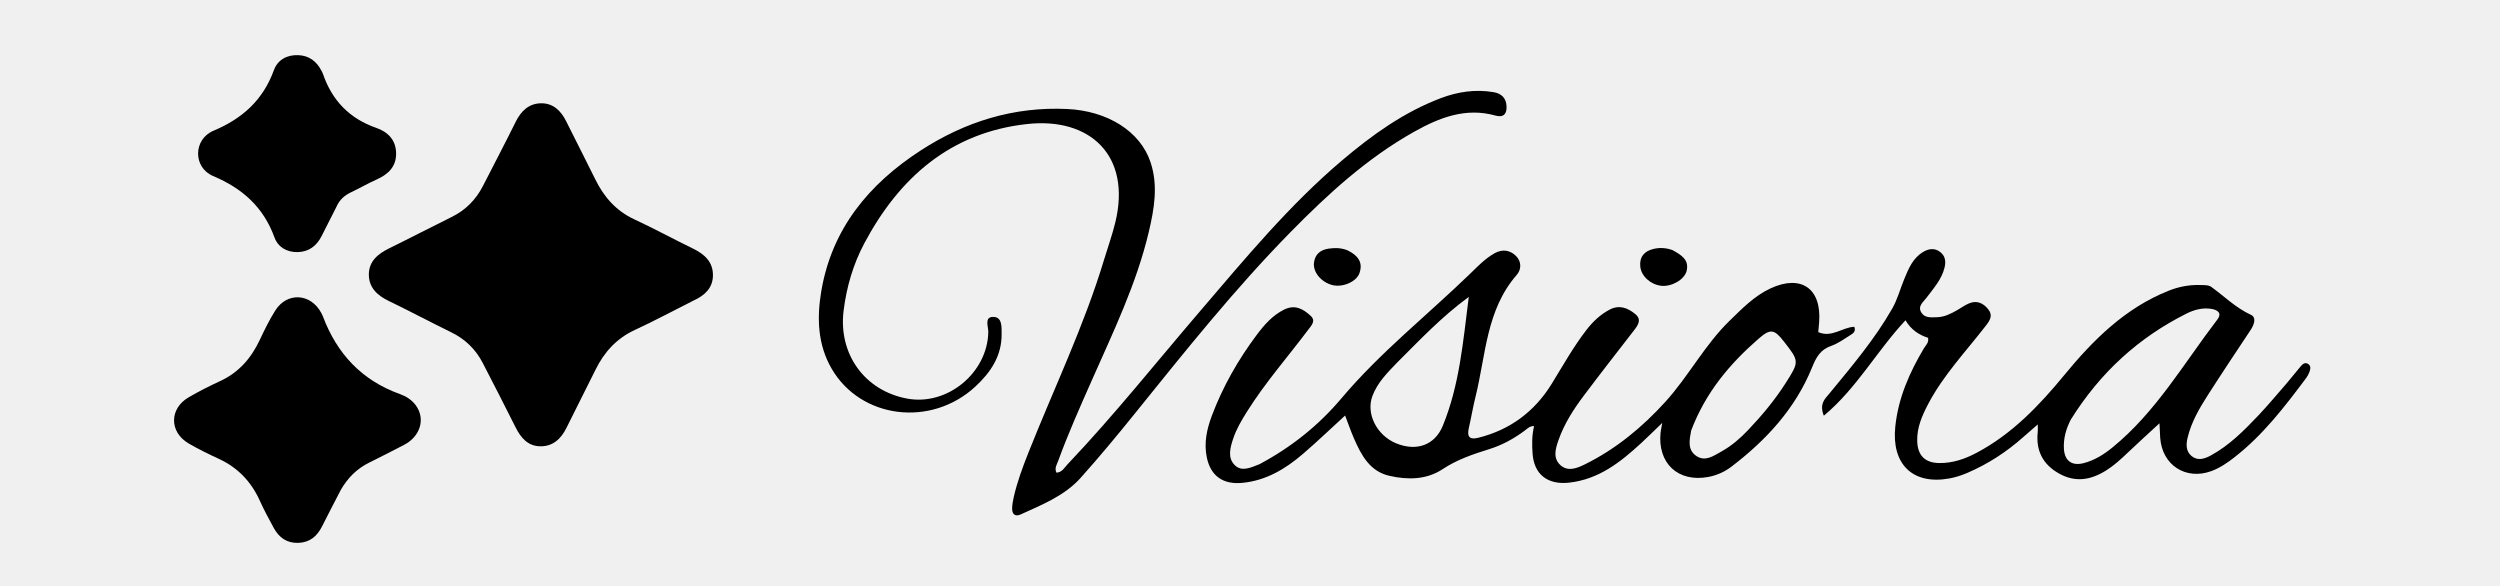
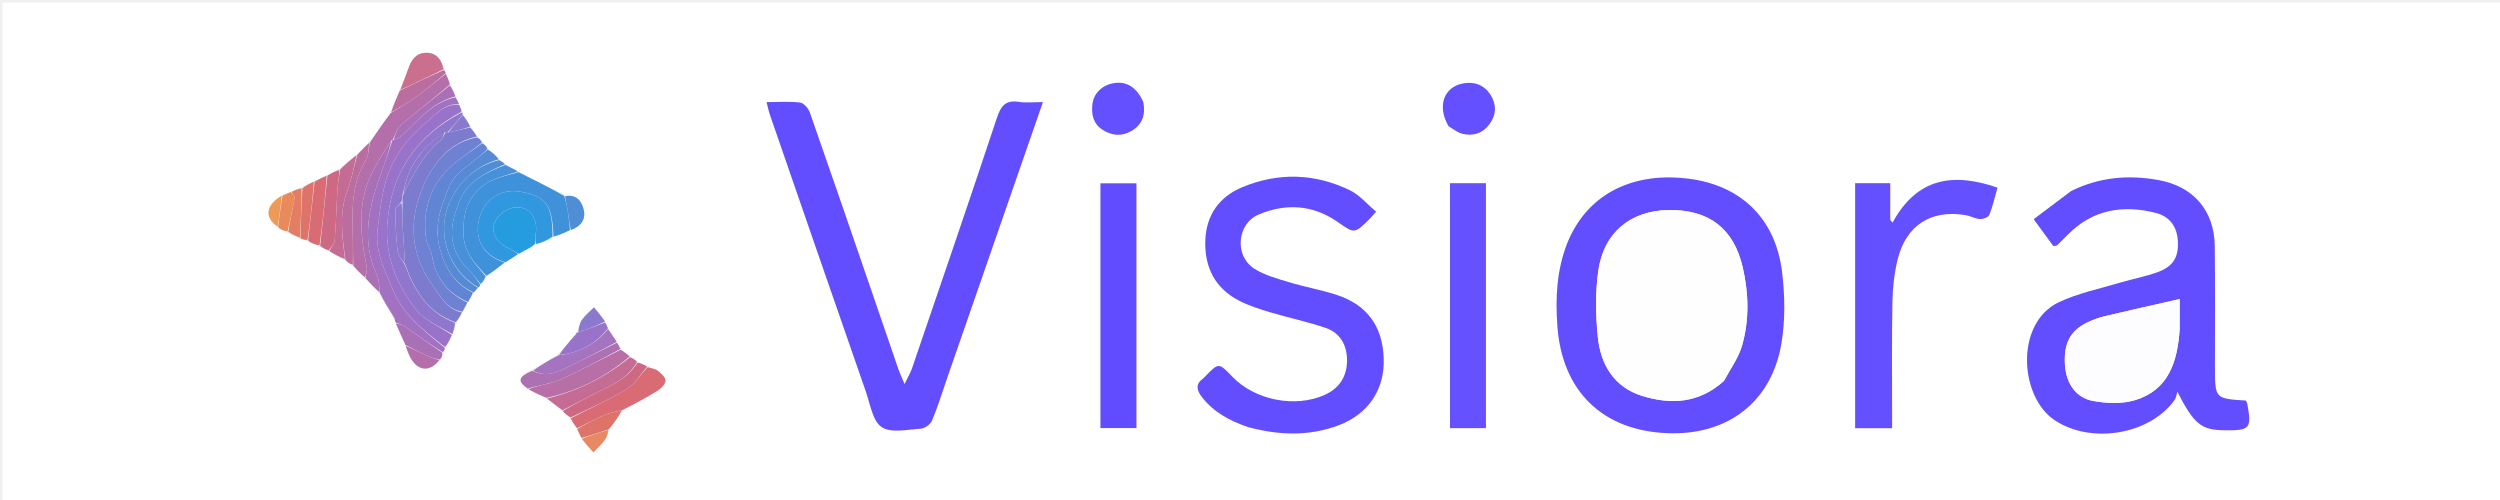
- <svg xmlns="http://www.w3.org/2000/svg" version="1.1" id="Layer_1" x="0px" y="0px" width="100%" viewBox="0 0 1024 240" enable-background="new 0 0 1024 240" xml:space="preserve">
-   <path fill="#000000" opacity="1" stroke="none" d=" M284.032,123.128   C275.814,127.257 268.03,131.443 260.024,135.152   C252.515,138.63 247.46,144.234 243.895,151.503   C240.007,159.429 235.942,167.269 232.053,175.194   C229.82,179.746 226.484,182.884 221.282,182.805   C216.227,182.728 213.319,179.33 211.174,175.021   C206.796,166.224 202.267,157.502 197.778,148.761   C194.867,143.092 190.566,138.902 184.788,136.089   C176.252,131.933 167.875,127.449 159.325,123.323   C154.611,121.049 151.072,117.875 151.078,112.452   C151.084,106.977 154.851,103.937 159.48,101.673   C168.01,97.503 176.426,93.098 184.948,88.909   C190.709,86.077 194.936,81.801 197.836,76.127   C202.308,67.377 206.886,58.68 211.241,49.872   C213.416,45.475 216.595,42.409 221.53,42.307   C226.53,42.204 229.747,45.313 231.906,49.68   C235.818,57.591 239.894,65.421 243.773,73.348   C247.328,80.609 252.257,86.33 259.782,89.824   C267.936,93.609 275.843,97.922 283.929,101.861   C288.609,104.14 292.084,107.305 292.023,112.818   C291.966,117.892 288.775,120.984 284.032,123.128  z" />
-   <path fill="#000000" opacity="1" stroke="none" d=" M515.964,190.096   C529.064,183.068 540.129,174.218 549.514,163.088   C565.355,144.3 584.686,129.057 602.261,112.025   C605.368,109.014 608.367,105.844 612.206,103.717   C615.356,101.973 618.463,102.378 620.941,104.833   C623.28,107.15 623.2,110.367 621.236,112.618   C608.699,126.996 608.609,145.5 604.347,162.614   C603.302,166.808 602.613,171.089 601.637,175.302   C600.874,178.599 601.681,180.242 605.358,179.343   C618.476,176.136 628.584,168.571 635.569,157.229   C640.198,149.712 644.488,141.996 649.915,135.005   C652.49,131.689 655.491,128.846 659.254,126.847   C663.294,124.701 666.752,126.124 669.841,128.672   C672.476,130.844 671.024,133.069 669.384,135.187   C662.45,144.145 655.474,153.073 648.672,162.131   C644.465,167.733 640.681,173.641 638.345,180.314   C637.117,183.822 635.975,187.71 639.215,190.576   C642.292,193.296 646.002,191.757 649.109,190.227   C661.832,183.964 672.599,175.059 682.086,164.637   C691.617,154.167 698.194,141.335 708.43,131.391   C713.574,126.394 718.559,121.22 725.188,118.133   C737.706,112.302 746.146,118.14 745.125,131.896   C745.028,133.207 744.896,134.515 744.761,136.028   C750.218,138.48 754.627,134.033 759.521,133.857   C760.278,135.794 758.987,136.577 757.948,137.231   C755.416,138.826 752.921,140.67 750.141,141.638   C745.632,143.207 743.956,146.219 742.179,150.595   C735.374,167.356 723.438,180.291 709.188,191.151   C706.404,193.272 703.193,194.713 699.673,195.365   C687.34,197.651 678.862,189.756 680.17,177.151   C680.253,176.35 680.445,175.559 680.86,173.217   C677.343,176.594 674.847,179.073 672.263,181.457   C663.729,189.325 654.817,196.387 642.603,197.704   C633.961,198.636 628.297,194.366 627.736,185.687   C627.501,182.048 627.42,178.377 628.368,174.534   C626.612,174.423 625.607,175.568 624.524,176.376   C620.082,179.693 615.273,182.325 609.986,183.971   C603.318,186.048 596.819,188.245 590.855,192.189   C584.271,196.543 576.588,196.605 569.117,194.903   C561.057,193.068 557.579,186.423 554.584,179.578   C553.336,176.725 552.328,173.768 550.957,170.198   C544.911,175.724 539.432,180.99 533.674,185.93   C526.498,192.087 518.601,196.841 508.835,197.782   C501.048,198.531 495.911,195.031 494.316,187.404   C493.075,181.474 494.294,175.813 496.372,170.29   C500.86,158.357 507.121,147.38 514.738,137.194   C517.827,133.063 521.226,129.155 526.026,126.785   C530.401,124.626 533.83,126.547 536.855,129.375   C539.05,131.426 537.227,133.217 535.899,134.988   C527.508,146.178 518.23,156.705 510.773,168.594   C508.554,172.13 506.425,175.716 505.105,179.694   C503.88,183.387 502.715,187.519 505.766,190.53   C508.643,193.37 512.343,191.519 515.964,190.096  M572.139,148.639   C568.216,152.727 564.183,156.748 562.139,162.206   C559.423,169.461 563.936,178.367 571.915,181.61   C580.26,185.002 587.716,182.314 590.961,174.417   C597.788,157.802 599.26,140.114 601.61,121.61   C590.437,129.802 581.681,139.13 572.139,148.639  M692.696,176.367   C691.986,180.185 691.07,184.337 694.932,186.84   C698.564,189.194 701.935,186.682 705.126,184.911   C709.244,182.625 712.776,179.567 715.994,176.181   C721.737,170.137 727.068,163.751 731.547,156.688   C736.984,148.112 736.987,147.95 730.759,139.969   C726.787,134.88 725.253,134.448 720.362,138.703   C708.557,148.972 698.61,160.714 692.696,176.367  z" />
-   <path fill="#000000" opacity="1" stroke="none" d=" M421.258,185.362   C431.787,158.86 444.057,133.455 452.204,106.433   C453.741,101.335 455.566,96.309 456.823,91.144   C463.545,63.534 446.288,48.013 420.785,50.793   C389.437,54.211 368.37,72.677 354.007,99.693   C349.441,108.28 346.756,117.527 345.543,127.231   C343.322,144.998 354.171,160.094 371.669,163.281   C388.079,166.271 404.473,152.698 404.809,136.023   C404.852,133.857 403.136,129.932 406.6,129.804   C410.575,129.657 410.237,133.886 410.267,136.73   C410.359,145.725 405.849,152.478 399.477,158.367   C381.39,175.08 352.626,171.599 340.651,151.028   C334.915,141.175 334.563,130.308 336.365,119.47   C340.646,93.729 355.893,75.386 377.129,61.62   C395.314,49.832 415.211,43.606 437.185,44.648   C453.46,45.421 466.981,53.624 471.262,66.454   C474.441,75.978 472.778,85.556 470.535,95.035   C465.473,116.42 455.912,136.079 447.099,156.022   C442.319,166.839 437.497,177.637 433.443,188.755   C432.897,190.252 431.824,191.742 432.712,193.605   C435.028,193.51 435.99,191.525 437.27,190.177   C456.331,170.105 473.564,148.45 491.551,127.446   C509.974,105.932 528.053,84.039 549.748,65.666   C561.953,55.329 574.985,45.941 590.165,40.198   C597.109,37.572 604.315,36.492 611.742,37.744   C614.937,38.283 616.863,40.077 617.075,43.384   C617.279,46.571 615.912,48.281 612.571,47.344   C600.325,43.911 589.557,48.186 579.241,53.965   C560.006,64.741 543.917,79.475 528.582,95.094   C505.668,118.432 485.329,143.978 464.828,169.39   C457.613,178.332 450.279,187.198 442.61,195.749   C436,203.12 426.833,206.711 418.055,210.722   C415.775,211.764 414.501,210.577 414.572,208.175   C414.615,206.69 414.871,205.192 415.2,203.738   C416.598,197.547 418.771,191.604 421.258,185.362  z" />
-   <path fill="#000000" opacity="1" stroke="none" d=" M139.609,200.629   C136.918,205.835 134.37,210.704 131.905,215.615   C129.883,219.644 126.901,222.187 122.213,222.356   C117.507,222.526 114.286,220.199 112.134,216.251   C110.142,212.597 108.154,208.926 106.444,205.137   C102.938,197.372 97.516,191.607 89.746,188.001   C85.52,186.039 81.308,183.997 77.286,181.653   C69.288,176.992 69.295,167.361 77.289,162.727   C81.463,160.308 85.783,158.108 90.166,156.089   C97.829,152.558 102.899,146.694 106.419,139.192   C108.326,135.127 110.325,131.068 112.699,127.267   C117.54,119.515 127.288,120.074 131.6,128.195   C131.834,128.636 132.068,129.083 132.243,129.549   C138.008,144.889 148.19,155.814 163.819,161.415   C166.313,162.309 168.619,163.74 170.275,165.969   C174.364,171.473 172.239,178.743 165.467,182.246   C160.738,184.692 155.999,187.122 151.227,189.484   C146.291,191.927 142.53,195.571 139.609,200.629  z" />
-   <path fill="#000000" opacity="1" stroke="none" d=" M936.791,156.809   C938.815,154.349 940.589,152.141 942.42,149.982   C943.204,149.057 944.219,148.283 945.444,149.095   C946.63,149.882 946.359,151.176 945.972,152.276   C945.645,153.206 945.15,154.116 944.558,154.906   C935.768,166.653 926.849,178.295 915.135,187.381   C912.243,189.624 909.219,191.712 905.722,192.98   C895.248,196.78 885.595,190.487 884.816,179.328   C884.704,177.718 884.654,176.103 884.521,173.378   C879.716,177.815 875.574,181.545 871.545,185.394   C868.768,188.047 865.964,190.628 862.695,192.685   C856.469,196.602 850.106,197.745 843.374,193.956   C836.677,190.187 833.821,184.494 834.663,176.887   C834.735,176.239 834.673,175.576 834.673,173.846   C832.327,175.886 830.535,177.408 828.782,178.975   C821.892,185.131 814.227,190.093 805.739,193.729   C803.461,194.705 801.041,195.493 798.607,195.945   C783.418,198.769 774.685,190.106 776.314,174.69   C777.557,162.919 782.122,152.585 788.052,142.643   C788.796,141.394 790.125,140.401 789.742,138.364   C786.052,137.206 782.774,135.092 780.498,131.181   C768.695,143.805 760.611,158.932 747.039,170.283   C745.107,165.356 747.49,163.405 749.205,161.323   C758.413,150.137 767.785,139.092 775.03,126.434   C777.217,122.613 778.281,118.435 779.921,114.446   C781.696,110.13 783.449,105.729 787.755,103.177   C790.07,101.804 792.527,101.492 794.77,103.272   C796.829,104.906 797.085,107.138 796.484,109.61   C795.297,114.496 791.99,118.06 789.119,121.933   C787.829,123.674 785.351,125.343 786.971,128.004   C788.401,130.351 791.012,129.975 793.321,129.933   C796.423,129.877 799.103,128.499 801.72,127   C803.308,126.089 804.811,124.984 806.483,124.274   C809.722,122.9 812.358,124.141 814.404,126.717   C816.392,129.219 815.074,131.228 813.416,133.379   C805.292,143.913 796.011,153.604 789.765,165.515   C787.276,170.262 785.138,175.134 785.292,180.671   C785.453,186.515 788.447,189.595 794.307,189.665   C799.756,189.731 804.748,188.041 809.547,185.503   C824.154,177.78 835.234,166.146 845.566,153.589   C857.408,139.199 870.438,126.203 888.205,119.106   C892.274,117.48 896.508,116.635 900.887,116.745   C902.533,116.786 904.556,116.648 905.743,117.508   C911.096,121.389 915.776,126.101 921.973,128.946   C924.352,130.038 923.291,132.995 921.873,135.133   C915.98,144.015 910.056,152.877 904.314,161.856   C900.817,167.325 897.54,172.936 896.016,179.381   C895.355,182.176 895.4,184.876 897.628,186.762   C900.14,188.889 903.004,187.943 905.578,186.542   C913.154,182.418 919.14,176.352 924.997,170.195   C929.011,165.975 932.719,161.463 936.791,156.809  M848.238,171.804   C846.268,175.562 845.137,179.554 845.376,183.805   C845.657,188.79 848.666,190.94 853.47,189.699   C857.914,188.551 861.737,186.152 865.238,183.299   C883.096,168.752 894.472,148.865 908.198,130.919   C910.264,128.217 908.28,126.919 905.825,126.522   C902.258,125.944 898.798,126.837 895.652,128.412   C875.993,138.258 860.296,152.512 848.238,171.804  z" />
-   <path fill="#000000" opacity="1" stroke="none" d=" M137.775,84.768   C135.642,88.95 133.709,92.821 131.743,96.675   C129.7,100.683 126.584,103.154 121.935,103.26   C117.438,103.362 113.859,101.195 112.411,97.221   C107.896,84.829 99.34,77.192 87.274,72.091   C79.012,68.598 79.118,57.047 87.453,53.543   C99.382,48.529 107.745,40.932 112.192,28.724   C113.727,24.512 117.511,22.41 122.169,22.59   C126.577,22.761 129.63,25.083 131.634,28.913   C131.865,29.355 132.117,29.795 132.278,30.264   C136.018,41.163 143.153,48.588 154.168,52.398   C158.844,54.016 162.156,57.303 162.248,62.712   C162.344,68.341 158.954,71.429 154.179,73.57   C150.689,75.135 147.363,77.061 143.904,78.7   C141.243,79.961 139.115,81.677 137.775,84.768  z" />
-   <path fill="#000000" opacity="1" stroke="none" d=" M551.967,102.543   C556.22,104.633 558.417,107.485 556.81,111.941   C555.537,115.469 549.896,117.803 545.784,116.778   C541.2,115.635 537.705,111.467 538.206,107.548   C538.648,104.092 540.928,102.302 544.206,101.845   C546.671,101.5 549.183,101.428 551.967,102.543  z" />
-   <path fill="#000000" opacity="1" stroke="none" d=" M685.006,102.416   C688.671,104.423 691.948,106.394 690.842,110.959   C689.965,114.581 684.58,117.561 680.386,117.053   C676.049,116.529 672.244,113.11 671.852,109.171   C671.459,105.207 673.55,102.851 677.245,101.967   C679.684,101.384 682.197,101.433 685.006,102.416  z" />
+ <svg xmlns="http://www.w3.org/2000/svg" version="1.1" id="Layer_1" x="0px" y="0px" width="100%" viewBox="0 0 1000 200" enable-background="new 0 0 1000 200" xml:space="preserve">
+   <path fill="#FFFFFF" opacity="1" stroke="none" d=" M744,201   C496,201 248.5,201 1,201   C1,134.333 1,67.667 1,1   C334.333,1 667.667,1 1001,1   C1001,67.667 1001,134.333 1001,201   C915.5,201 830,201 744,201  M111.402,91.533   C112.611,91.992 113.82,92.45 115.522,93.37   C117.007,93.935 118.492,94.5 120.366,95.524   C121.121,95.769 121.876,96.014 123.109,96.744   C124.555,97.296 126,97.847 127.927,98.836   C129.127,99.286 130.326,99.735 131.982,100.723   C133.981,101.833 135.981,102.943 138.297,104.555   C139.136,105.073 139.975,105.591 141.157,106.67   C142.776,108.112 144.396,109.554 146.38,111.539   C148.21,113.494 150.04,115.449 152.029,118.05   C153.686,120.699 155.343,123.349 157.115,126.596   C157.378,126.897 157.642,127.199 157.865,128.024   C157.995,128.346 158.124,128.669 158.371,129.678   C159.646,132.451 160.922,135.225 162.251,138.697   C162.997,140.361 163.576,142.126 164.518,143.669   C167.529,148.598 172.183,148.707 176.626,143.633   C176.827,142.785 177.028,141.937 177.724,140.759   C177.862,140.189 178.001,139.619 178.678,138.693   C179.366,137.128 180.054,135.564 181.148,133.376   C181.561,131.969 181.974,130.561 182.898,128.806   C183.523,127.533 184.147,126.261 185.186,124.475   C185.78,123.313 186.374,122.152 187.5,120.605   C188.065,119.428 188.631,118.251 189.754,116.886   C190.226,116.282 190.697,115.679 191.602,114.878   C191.862,114.662 192.003,114.385 192.547,113.772   C193.158,112.809 193.769,111.846 194.982,110.51   C197.283,108.661 199.584,106.812 202.509,104.791   C204.09,103.73 205.672,102.67 207.887,101.373   C208.273,101.14 208.658,100.907 209.48,100.647   C209.767,100.524 209.96,100.315 210.712,99.962   C211.806,99.282 212.899,98.602 214.708,98.075   C216.815,97.087 218.922,96.1 221.745,95.039   C223.833,94.037 225.922,93.036 228.727,91.99   C232.465,90.508 234.423,87.764 233.482,83.804   C232.603,80.109 230.309,77.615 225.39,77.763   C219.385,74.794 213.379,71.825 206.953,68.31   C205.342,67.524 203.731,66.738 201.882,65.375   C201.224,64.92 200.567,64.464 199.781,63.36   C198.26,62.066 196.739,60.772 195.031,58.938   C194.358,58.289 193.685,57.639 192.848,56.451   C192.315,55.94 191.782,55.429 191.003,54.317   C190.03,53.209 189.057,52.102 188.087,50.298   C187.118,48.746 186.149,47.193 185.16,45.288   C185.16,45.288 184.953,45.003 184.906,44.343   C184.498,43.565 184.091,42.787 183.618,41.431   C183.154,40.592 182.691,39.753 182.134,38.215   C181.459,36.75 180.783,35.286 180.073,33.143   C179.489,31.937 178.905,30.732 178.244,28.992   C178.103,28.658 177.963,28.323 177.779,27.287   C176.585,23.692 174.482,21.022 170.368,21.108   C166.492,21.189 164.588,23.811 163.409,27.201   C162.379,30.162 161.194,33.07 159.687,36.585   C158.504,39.39 157.322,42.196 155.732,45.563   C153.141,49.368 150.549,53.172 147.351,57.199   C145.883,58.753 144.414,60.307 142.349,62.169   C140.097,64.033 137.844,65.898 134.943,67.874   C133.622,68.648 132.3,69.423 130.352,70.306   C128.853,71.07 127.355,71.834 125.18,72.76   C123.772,73.458 122.363,74.155 120.264,74.902   C119.049,75.52 117.833,76.139 115.969,76.844   C114.981,77.309 113.993,77.775 112.33,78.275   C106.202,82.22 105.702,86.987 111.402,91.533  M230.485,133.1   C230.355,133.404 230.225,133.708 229.571,134.42   C227.443,136.964 225.315,139.509 222.535,142.304   C219.355,144.2 216.175,146.096 212.282,148.058   C207.172,150.788 206.89,152.516 211.595,156.203   C213.918,157.178 216.242,158.154 219.004,159.671   C220.989,161.144 222.973,162.616 225.165,164.658   C226.066,165.454 226.968,166.25 228.057,167.672   C228.979,168.884 229.9,170.097 230.901,171.924   C231.474,173.017 232.047,174.11 232.81,175.918   C234.327,177.602 235.843,179.285 237.36,180.968   C238.908,179.32 240.603,177.782 241.952,175.984   C242.806,174.847 243.146,173.323 244.137,171.427   C245.809,168.97 247.482,166.513 249.813,163.875   C254.266,161.347 258.797,158.94 263.128,156.217   C264.507,155.35 266.192,153.652 266.213,152.311   C266.233,150.983 264.524,149.374 263.209,148.36   C262.096,147.502 260.463,147.318 258.665,146.352   C257.532,145.844 256.399,145.336 254.92,144.327   C254.065,143.827 253.21,143.326 251.992,142.274   C250.741,141.475 249.49,140.676 248.148,139.214   C247.695,138.494 247.242,137.775 246.593,136.439   C245.464,134.824 244.335,133.209 243.144,131.007   C242.779,130.331 242.413,129.655 242,128.229   C240.531,126.461 239.063,124.694 237.594,122.927   C235.982,124.551 234.132,126.007 232.833,127.851   C231.821,129.287 231.494,131.206 230.921,132.966   C230.921,132.966 230.948,132.889 230.485,133.1  M379.04,150.626   C391.684,114.217 404.328,77.809 417.166,40.841   C413.564,40.841 410.527,41.218 407.623,40.759   C402.226,39.907 400.349,42.366 398.725,47.265   C387.632,80.726 376.167,114.063 364.78,147.426   C364.198,149.132 363.228,150.705 361.817,153.629   C360.607,150.733 359.914,149.298 359.397,147.802   C355.869,137.585 352.387,127.353 348.872,117.132   C340.597,93.073 332.355,69.003 323.934,44.996   C323.361,43.364 321.529,41.218 320.066,41.034   C315.826,40.5 311.476,40.845 306.635,40.845   C307.184,42.94 307.488,44.527 308.011,46.038   C320.781,82.971 333.544,119.906 346.402,156.808   C348.125,161.754 349.072,168.45 352.691,170.849   C356.425,173.326 362.997,171.8 368.294,171.473   C369.892,171.374 372.149,169.759 372.774,168.278   C375.094,162.773 376.859,157.034 379.04,150.626  M828.155,76.6   C823.327,80.244 818.499,83.887 813.474,87.679   C816.667,92.042 819.081,95.341 821.347,98.438   C822.275,98.239 822.699,98.278 822.899,98.084   C824.448,96.587 825.946,95.036 827.475,93.518   C837.323,83.739 849.217,81.911 862.116,85.096   C867.912,86.527 870.798,90.681 871.139,96.296   C871.524,102.638 869.485,106.436 863.377,108.742   C858.432,110.609 853.136,111.528 848.053,113.056   C839.824,115.529 831.218,117.261 823.526,120.9   C806.001,129.19 807.69,158.658 821.885,168.092   C836.335,177.696 859.737,174.007 869.824,160.015   C870.477,159.11 870.585,157.813 870.946,156.699   C877.658,169.751 880.481,172.002 889.893,172.114   C900.033,172.235 900.745,171.402 898.907,161.488   C898.822,161.032 898.516,160.616 898.336,160.231   C885.978,159.454 885.982,159.454 885.976,146.792   C885.968,130.637 886.119,114.48 885.893,98.327   C885.694,84.092 877.256,74.518 863.344,72.018   C851.387,69.869 839.822,70.812 828.155,76.6  M626.852,97.422   C622.655,108.044 622.15,119.066 622.943,130.316   C624.78,156.373 640.901,172.205 666.936,173.263   C690.874,174.237 708.512,160.993 712.534,137.548   C714.137,128.206 713.969,118.262 712.826,108.807   C710.269,87.647 696.644,74.168 675.39,71.469   C655.073,68.889 635.652,75.999 626.852,97.422  M499.634,170.965   C511.659,174.137 523.659,174.574 535.46,170.109   C547.365,165.605 553.868,155.827 553.48,143.51   C553.069,130.451 546.836,121.85 534.373,117.861   C528.207,115.888 521.774,114.76 515.575,112.875   C510.839,111.434 505.842,110.097 501.737,107.492   C493.688,102.383 494.714,89.51 503.489,85.8   C514.243,81.253 525.049,81.864 534.871,88.643   C541.85,93.46 541.693,93.695 547.882,87.517   C548.562,86.838 549.175,86.09 550.447,84.674   C546.856,81.668 543.863,78.014 540.006,76.139   C525.987,69.326 511.414,68.887 497.001,74.849   C487.774,78.666 482.517,85.933 482.135,96.09   C481.733,106.821 485.958,115.301 495.718,120.299   C499.675,122.326 504.016,123.693 508.298,124.976   C515.613,127.167 523.145,128.691 530.347,131.185   C536.111,133.182 538.822,138.111 538.818,144.114   C538.815,150.483 535.866,155.257 529.904,157.947   C518.086,163.277 501.95,160.104 492.906,150.662   C487.488,145.003 487.488,145.003 482.083,150.581   C481.851,150.821 481.645,151.098 481.377,151.287   C478.132,153.575 478.574,155.999 480.783,158.844   C485.479,164.894 491.845,168.291 499.634,170.965  M742.06,121.5   C742.06,138.066 742.06,154.632 742.06,171.282   C747.319,171.282 751.885,171.282 756.84,171.282   C756.84,169.128 756.839,167.325 756.841,165.522   C756.851,150.545 756.68,135.565 756.966,120.594   C757.073,114.991 757.712,109.278 759.036,103.841   C762.383,90.103 772.435,83.723 786.274,86.052   C788.218,86.379 790.064,87.502 791.995,87.621   C793.238,87.698 795.318,86.927 795.698,85.996   C797.047,82.685 797.829,79.142 799.005,75.066   C781.282,68.914 766.804,71.083 757.022,89.059   C756.713,88.705 756.403,88.351 756.094,87.997   C756.094,83.121 756.094,78.246 756.094,73.285   C751.121,73.285 746.755,73.285 742.06,73.285   C742.06,89.265 742.06,104.883 742.06,121.5  M579.987,127.5   C579.987,142.078 579.987,156.655 579.987,171.261   C585.245,171.261 589.806,171.261 594.374,171.261   C594.374,138.332 594.374,105.785 594.374,73.268   C589.434,73.268 584.864,73.268 579.987,73.268   C579.987,91.244 579.987,108.872 579.987,127.5  M454.571,105.5   C454.571,94.742 454.571,83.984 454.571,73.337   C449.248,73.337 444.686,73.337 440.181,73.337   C440.181,106.18 440.181,138.617 440.181,171.238   C444.977,171.238 449.524,171.238 454.57,171.238   C454.57,149.409 454.57,127.955 454.571,105.5  M579.682,50.766   C581.411,51.697 583.042,53.014 584.889,53.483   C589.286,54.598 593.179,53.284 595.858,49.592   C598.522,45.919 598.705,41.857 596.233,37.965   C593.757,34.068 589.977,32.599 585.528,33.322   C577.571,34.615 574.697,42.385 579.682,50.766  M457.209,40.473   C454.71,34.927 450.69,32.434 445.575,33.258   C440.891,34.014 437.46,37.323 436.966,41.712   C436.511,45.748 437.262,49.431 440.91,51.832   C444.692,54.322 448.714,54.691 452.691,52.32   C456.909,49.805 458.285,45.954 457.209,40.473  z" />
+   <path fill="#634EFF" opacity="1" stroke="none" d=" M378.937,151.004   C376.859,157.034 375.094,162.773 372.774,168.278   C372.149,169.759 369.892,171.374 368.294,171.473   C362.997,171.8 356.425,173.326 352.691,170.849   C349.072,168.45 348.125,161.754 346.402,156.808   C333.544,119.906 320.781,82.971 308.011,46.038   C307.488,44.527 307.184,42.94 306.635,40.845   C311.476,40.845 315.826,40.5 320.066,41.034   C321.529,41.218 323.361,43.364 323.934,44.996   C332.355,69.003 340.597,93.073 348.872,117.132   C352.387,127.353 355.869,137.585 359.397,147.802   C359.914,149.298 360.607,150.733 361.817,153.629   C363.228,150.705 364.198,149.132 364.78,147.426   C376.167,114.063 387.632,80.726 398.725,47.265   C400.349,42.366 402.226,39.907 407.623,40.759   C410.527,41.218 413.564,40.841 417.166,40.841   C404.328,77.809 391.684,114.217 378.937,151.004  z" />
+   <path fill="#634EFF" opacity="1" stroke="none" d=" M828.471,76.404   C839.822,70.812 851.387,69.869 863.344,72.018   C877.256,74.518 885.694,84.092 885.893,98.327   C886.119,114.48 885.968,130.637 885.976,146.792   C885.982,159.454 885.978,159.454 898.336,160.231   C898.516,160.616 898.822,161.032 898.907,161.488   C900.745,171.402 900.033,172.235 889.893,172.114   C880.481,172.002 877.658,169.751 870.946,156.699   C870.585,157.813 870.477,159.11 869.824,160.015   C859.737,174.007 836.335,177.696 821.885,168.092   C807.69,158.658 806.001,129.19 823.526,120.9   C831.218,117.261 839.824,115.529 848.053,113.056   C853.136,111.528 858.432,110.609 863.377,108.742   C869.485,106.436 871.524,102.638 871.139,96.296   C870.798,90.681 867.912,86.527 862.116,85.096   C849.217,81.911 837.323,83.739 827.475,93.518   C825.946,95.036 824.448,96.587 822.899,98.084   C822.699,98.278 822.275,98.239 821.347,98.438   C819.081,95.341 816.667,92.042 813.474,87.679   C818.499,83.887 823.327,80.244 828.471,76.404  M871.88,131.282   C871.88,127.216 871.88,123.15 871.88,119.623   C861.47,121.988 851.698,124.149 841.962,126.462   C839.56,127.033 837.183,127.907 834.954,128.975   C828.016,132.301 825.372,137.535 826.003,146.214   C826.521,153.318 830.314,159.102 837.195,160.37   C842.694,161.384 848.96,161.638 854.197,160.011   C867.439,155.894 871.035,144.724 871.88,131.282  z" />
+   <path fill="#634EFF" opacity="1" stroke="none" d=" M626.976,97.057   C635.652,75.999 655.073,68.889 675.39,71.469   C696.644,74.168 710.269,87.647 712.826,108.807   C713.969,118.262 714.137,128.206 712.534,137.548   C708.512,160.993 690.874,174.237 666.936,173.263   C640.901,172.205 624.78,156.373 622.943,130.316   C622.15,119.066 622.655,108.044 626.976,97.057  M689.724,152.21   C692.152,147.55 695.417,143.129 696.834,138.179   C699.757,127.965 699.491,117.449 697.123,107.065   C693.561,91.445 683.602,83.76 667.396,84.016   C652.217,84.256 641.425,93.033 639.298,108.431   C638.108,117.047 638.259,126.02 639.117,134.704   C640.215,145.825 645.615,154.887 656.922,158.38   C668.416,161.931 679.634,161.359 689.724,152.21  z" />
+   <path fill="#634EFF" opacity="1" stroke="none" d=" M499.249,170.858   C491.845,168.291 485.479,164.894 480.783,158.844   C478.574,155.999 478.132,153.575 481.377,151.287   C481.645,151.098 481.851,150.821 482.083,150.581   C487.488,145.003 487.488,145.003 492.906,150.662   C501.95,160.104 518.086,163.277 529.904,157.947   C535.866,155.257 538.815,150.483 538.818,144.114   C538.822,138.111 536.111,133.182 530.347,131.185   C523.145,128.691 515.613,127.167 508.298,124.976   C504.016,123.693 499.675,122.326 495.718,120.299   C485.958,115.301 481.733,106.821 482.135,96.09   C482.517,85.933 487.774,78.666 497.001,74.849   C511.414,68.887 525.987,69.326 540.006,76.139   C543.863,78.014 546.856,81.668 550.447,84.674   C549.175,86.09 548.562,86.838 547.882,87.517   C541.693,93.695 541.85,93.46 534.871,88.643   C525.049,81.864 514.243,81.253 503.489,85.8   C494.714,89.51 493.688,102.383 501.737,107.492   C505.842,110.097 510.839,111.434 515.575,112.875   C521.774,114.76 528.207,115.888 534.373,117.861   C546.836,121.85 553.069,130.451 553.48,143.51   C553.868,155.827 547.365,165.605 535.46,170.109   C523.659,174.574 511.659,174.137 499.249,170.858  z" />
+   <path fill="#6450FF" opacity="1" stroke="none" d=" M742.06,121   C742.06,104.883 742.06,89.265 742.06,73.285   C746.755,73.285 751.121,73.285 756.094,73.285   C756.094,78.246 756.094,83.121 756.094,87.997   C756.403,88.351 756.713,88.705 757.022,89.059   C766.804,71.083 781.282,68.914 799.005,75.066   C797.829,79.142 797.047,82.685 795.698,85.996   C795.318,86.927 793.238,87.698 791.995,87.621   C790.064,87.502 788.218,86.379 786.274,86.052   C772.435,83.723 762.383,90.103 759.036,103.841   C757.712,109.278 757.073,114.991 756.966,120.594   C756.68,135.565 756.851,150.545 756.841,165.522   C756.839,167.325 756.84,169.128 756.84,171.282   C751.885,171.282 747.319,171.282 742.06,171.282   C742.06,154.632 742.06,138.066 742.06,121  z" />
+   <path fill="#6551FF" opacity="1" stroke="none" d=" M579.987,127   C579.987,108.872 579.987,91.244 579.987,73.268   C584.864,73.268 589.434,73.268 594.374,73.268   C594.374,105.785 594.374,138.332 594.374,171.261   C589.806,171.261 585.245,171.261 579.987,171.261   C579.987,156.655 579.987,142.078 579.987,127  z" />
+   <path fill="#614CFF" opacity="1" stroke="none" d=" M454.57,106   C454.57,127.955 454.57,149.409 454.57,171.238   C449.524,171.238 444.977,171.238 440.181,171.238   C440.181,138.617 440.181,106.18 440.181,73.337   C444.686,73.337 449.248,73.337 454.571,73.337   C454.571,83.984 454.571,94.742 454.57,106  z" />
+   <path fill="#3F92DA" opacity="1" stroke="none" d=" M201.885,104.963   C199.584,106.812 197.283,108.661 194.539,110.312   C190.017,105.289 185.585,101.203 185.399,93.679   C185.232,86.944 186.063,81.714 190.674,76.592   C195.317,71.434 201.436,70.6 207.374,68.857   C213.379,71.825 219.385,74.794 225.694,78.344   C226.37,80.685 226.83,82.432 227.091,84.209   C227.473,86.806 227.711,89.425 228.01,92.034   C225.922,93.036 223.833,94.037 221.378,94.619   C220.972,82.132 218.518,78.669 208.64,76.743   C200.547,75.164 193.593,79.654 191.611,87.738   C189.624,95.839 193.673,102.627 201.885,104.963  z" />
+   <path fill="#7C7BCE" opacity="1" stroke="none" d=" M188.085,50.994   C189.057,52.102 190.03,53.209 190.715,54.641   C179.602,57.054 173.42,65.251 169.515,74.004   C163.542,87.393 163.717,101.242 172.909,113.941   C176.181,118.46 178.614,123.657 184.771,124.988   C184.147,126.261 183.523,127.533 182.239,128.935   C170.906,124.896 165.723,116.068 161.999,105.591   C161.666,99.845 161.278,94.51 161.022,89.169   C160.891,86.451 160.997,83.723 160.998,80.625   C161,79.5 161.001,78.75 161.315,77.837   C165.262,69.542 169.416,61.782 176.456,55.953   C177.245,55.299 177.501,54.002 178.254,53.002   C178.503,53.002 179,52.999 179.383,52.956   C182.538,52.274 185.311,51.634 188.085,50.994  z" />
+   <path fill="#9973CA" opacity="1" stroke="none" d=" M180.742,133.999   C180.054,135.564 179.366,137.128 178.053,138.828   C169.469,132.25 161.161,125.82 157.082,115.735   C154.064,108.273 150.103,100.984 150.979,92.555   C151.597,86.612 152.306,80.626 153.673,74.824   C156.12,64.434 162.119,55.854 170.171,49.257   C173.953,46.159 177.538,41.27 183.683,42.009   C184.091,42.787 184.498,43.565 184.576,44.71   C166.361,54.517 156.45,69.105 154.937,89.47   C153.97,102.488 158.71,113.695 166.174,123.529   C169.629,128.082 175.802,130.573 180.742,133.999  z" />
+   <path fill="#A271C1" opacity="1" stroke="none" d=" M183.65,41.72   C177.538,41.27 173.953,46.159 170.171,49.257   C162.119,55.854 156.12,64.434 153.673,74.824   C152.306,80.626 151.597,86.612 150.979,92.555   C150.103,100.984 154.064,108.273 157.082,115.735   C161.161,125.82 169.469,132.25 177.784,139.005   C178.001,139.619 177.862,140.189 177.108,140.871   C171.724,137.552 166.988,134.075 162.162,130.725   C161.012,129.927 159.564,129.558 158.253,128.991   C158.124,128.669 157.995,128.346 157.838,127.454   C157.54,126.588 157.27,126.293 157,125.998   C155.343,123.349 153.686,120.699 151.986,117.279   C151.602,114.404 151.714,112.087 150.845,110.23   C144.159,95.942 147.706,82.213 152.745,68.497   C154.262,64.368 155.588,60.168 157,56.001   C157,56 157.001,56.001 157.372,55.996   C158.815,55.352 160.047,54.882 160.933,54.046   C167.332,48.007 172.953,40.902 182.228,38.914   C182.691,39.753 183.154,40.592 183.65,41.72  z" />
+   <path fill="#B46FAA" opacity="1" stroke="none" d=" M147.957,56.977   C150.549,53.172 153.141,49.368 156.274,45.239   C160.106,42.812 163.499,40.852 166.66,38.57   C170.646,35.692 174.443,32.553 178.321,29.526   C178.905,30.732 179.489,31.937 179.926,33.807   C173.319,39.588 166.737,44.561 160.481,49.915   C158.809,51.345 158.134,53.94 157.001,56.001   C157.001,56.001 157,56 156.644,56.04   C154.052,59.926 151.74,63.73 149.597,67.627   C142.648,80.26 144.001,93.504 146.717,106.876   C146.976,108.149 146.272,109.618 146.016,110.996   C144.396,109.554 142.776,108.112 141.299,106.14   C141.292,99.701 141.081,93.794 141.011,87.886   C140.913,79.568 141.792,71.507 146.294,64.124   C147.503,62.141 147.438,59.38 147.957,56.977  z" />
+   <path fill="#3197DE" opacity="1" stroke="none" d=" M202.197,104.877   C193.673,102.627 189.624,95.839 191.611,87.738   C193.593,79.654 200.547,75.164 208.64,76.743   C218.518,78.669 220.972,82.132 221.02,94.655   C218.922,96.1 216.815,97.087 214.353,97.589   C214.082,95.957 214.06,94.79 214.27,93.667   C215.167,88.882 213.021,84.338 209.279,83.247   C204.51,81.856 198.976,85.056 197.495,90.061   C196.503,93.411 199.361,97.636 203.621,99.377   C204.919,99.908 206.047,100.854 207.253,101.61   C205.672,102.67 204.09,103.73 202.197,104.877  z" />
+   <path fill="#8F77CD" opacity="1" stroke="none" d=" M180.945,133.687   C175.802,130.573 169.629,128.082 166.174,123.529   C158.71,113.695 153.97,102.488 154.937,89.47   C156.45,69.105 166.361,54.517 184.6,45.04   C184.953,45.003 185.16,45.288 185.017,45.803   C182.915,48.545 180.958,50.772 179,52.999   C179,52.999 178.503,53.002 177.908,53.035   C170.807,57.453 165.841,63.133 163.039,70.514   C162.125,72.92 161.668,75.5 161.002,78   C161.001,78.75 161,79.5 160.605,80.679   C159.482,82.091 158.116,83.083 158.13,84.055   C158.209,89.501 158.382,94.971 159.046,100.368   C159.289,102.337 160.973,104.128 161.999,106   C165.723,116.068 170.906,124.896 181.984,129.108   C181.974,130.561 181.561,131.969 180.945,133.687  z" />
+   <path fill="#6E81D3" opacity="1" stroke="none" d=" M184.979,124.731   C178.614,123.657 176.181,118.46 172.909,113.941   C163.717,101.242 163.542,87.393 169.515,74.004   C173.42,65.251 179.602,57.054 190.838,54.942   C191.782,55.429 192.315,55.94 192.773,57.027   C188.716,60.444 184.431,62.947 180.809,66.19   C172.024,74.056 168.839,84.156 170.476,95.729   C170.789,97.942 172.416,99.962 172.772,102.177   C174.189,111.02 178.902,117.235 186.968,120.99   C186.374,122.152 185.78,123.313 184.979,124.731  z" />
+   <path fill="#6450FF" opacity="1" stroke="none" d=" M579.42,50.485   C574.697,42.385 577.571,34.615 585.528,33.322   C589.977,32.599 593.757,34.068 596.233,37.965   C598.705,41.857 598.522,45.919 595.858,49.592   C593.179,53.284 589.286,54.598 584.889,53.483   C583.042,53.014 581.411,51.697 579.42,50.485  z" />
+   <path fill="#6450FF" opacity="1" stroke="none" d=" M457.323,40.843   C458.285,45.954 456.909,49.805 452.691,52.32   C448.714,54.691 444.692,54.322 440.91,51.832   C437.262,49.431 436.511,45.748 436.966,41.712   C437.46,37.323 440.891,34.014 445.575,33.258   C450.69,32.434 454.71,34.927 457.323,40.843  z" />
+   <path fill="#6185D5" opacity="1" stroke="none" d=" M187.234,120.797   C178.902,117.235 174.189,111.02 172.772,102.177   C172.416,99.962 170.789,97.942 170.476,95.729   C168.839,84.156 172.024,74.056 180.809,66.19   C184.431,62.947 188.716,60.444 192.855,57.297   C193.685,57.639 194.358,58.289 194.977,59.565   C193.228,61.488 191.477,62.719 189.848,64.095   C186.09,67.269 181.955,69.381 179.652,74.791   C176.139,83.047 173.521,90.645 175.986,99.696   C178.101,107.463 181.886,113.487 189.196,117.075   C188.631,118.251 188.065,119.428 187.234,120.797  z" />
+   <path fill="#D96B75" opacity="1" stroke="none" d=" M230.822,171.309   C229.9,170.097 228.979,168.884 228.338,167.313   C235.902,163.298 243.424,160.037 250.367,155.822   C253.813,153.73 256.196,149.887 259.06,146.836   C260.463,147.318 262.096,147.502 263.209,148.36   C264.524,149.374 266.233,150.983 266.213,152.311   C266.192,153.652 264.507,155.35 263.128,156.217   C258.797,158.94 254.266,161.347 249.086,163.954   C246.031,164.717 243.607,165.181 241.395,166.137   C237.798,167.692 234.339,169.568 230.822,171.309  z" />
+   <path fill="#259CE0" opacity="1" stroke="none" d=" M207.57,101.491   C206.047,100.854 204.919,99.908 203.621,99.377   C199.361,97.636 196.503,93.411 197.495,90.061   C198.976,85.056 204.51,81.856 209.279,83.247   C213.021,84.338 215.167,88.882 214.27,93.667   C214.06,94.79 214.082,95.957 213.995,97.512   C212.899,98.602 211.806,99.282 210.182,100.04   C209.384,100.232 209.182,100.417 209.044,100.674   C208.658,100.907 208.273,101.14 207.57,101.491  z" />
+   <path fill="#568AD5" opacity="1" stroke="none" d=" M189.475,116.98   C181.886,113.487 178.101,107.463 175.986,99.696   C173.521,90.645 176.139,83.047 179.652,74.791   C181.955,69.381 186.09,67.269 189.848,64.095   C191.477,62.719 193.228,61.488 195.07,59.835   C196.739,60.772 198.26,62.066 199.487,63.725   C191.318,66.062 185.368,71.233 181.48,77.709   C173.45,91.086 178.56,107.748 191.169,115.075   C190.697,115.679 190.226,116.282 189.475,116.98  z" />
+   <path fill="#4890DA" opacity="1" stroke="none" d=" M207.163,68.583   C201.436,70.6 195.317,71.434 190.674,76.592   C186.063,81.714 185.232,86.944 185.399,93.679   C185.585,101.203 190.017,105.289 194.238,110.498   C193.769,111.846 193.158,112.809 192.248,113.562   C190.725,111.827 189.649,110.15 188.255,108.803   C179.196,100.059 179.238,91.697 183.783,80.497   C187.058,72.425 194.531,68.951 202.121,65.952   C203.731,66.738 205.342,67.524 207.163,68.583  z" />
+   <path fill="#B86FA6" opacity="1" stroke="none" d=" M218.565,159.129   C216.242,158.154 213.918,157.178 211.397,155.648   C215.405,154.089 219.872,153.677 223.762,151.96   C232.079,148.29 240.098,143.945 248.239,139.877   C249.49,140.676 250.741,141.475 251.805,142.633   C241.912,151.057 230.901,156.449 218.565,159.129  z" />
+   <path fill="#AA70B6" opacity="1" stroke="none" d=" M146.198,111.267   C146.272,109.618 146.976,108.149 146.717,106.876   C144.001,93.504 142.648,80.26 149.597,67.627   C151.74,63.73 154.052,59.926 156.644,56.04   C155.588,60.168 154.262,64.368 152.745,68.497   C147.706,82.213 144.159,95.942 150.845,110.23   C151.714,112.087 151.602,114.404 151.907,116.957   C150.04,115.449 148.21,113.494 146.198,111.267  z" />
+   <path fill="#4F8DD7" opacity="1" stroke="none" d=" M202.001,65.663   C194.531,68.951 187.058,72.425 183.783,80.497   C179.238,91.697 179.196,100.059 188.255,108.803   C189.649,110.15 190.725,111.827 191.987,113.699   C192.003,114.385 191.862,114.662 191.386,114.977   C178.56,107.748 173.45,91.086 181.48,77.709   C185.368,71.233 191.318,66.062 199.551,64.05   C200.567,64.464 201.224,64.92 202.001,65.663  z" />
+   <path fill="#C46C94" opacity="1" stroke="none" d=" M218.785,159.4   C230.901,156.449 241.912,151.057 251.987,142.909   C253.21,143.326 254.065,143.827 254.794,144.787   C251.091,151.474 244.731,153.956 238.806,157.015   C234.2,159.392 229.574,161.732 224.957,164.089   C222.973,162.616 220.989,161.144 218.785,159.4  z" />
+   <path fill="#AD70B3" opacity="1" stroke="none" d=" M248.193,139.545   C240.098,143.945 232.079,148.29 223.762,151.96   C219.872,153.677 215.405,154.089 211.107,155.455   C206.89,152.516 207.172,150.788 212.871,148.303   C217.759,150.748 221.829,149.41 225.735,147.53   C232.798,144.132 239.776,140.556 246.789,137.055   C247.242,137.775 247.695,138.494 248.193,139.545  z" />
+   <path fill="#BB6D9F" opacity="1" stroke="none" d=" M147.654,57.088   C147.438,59.38 147.503,62.141 146.294,64.124   C141.792,71.507 140.913,79.568 141.011,87.886   C141.081,93.794 141.292,99.701 141.127,105.859   C139.975,105.591 139.136,105.073 138.136,103.877   C136.924,94.4 135.567,85.653 138.759,76.906   C140.538,72.031 141.574,66.885 142.946,61.861   C144.414,60.307 145.883,58.753 147.654,57.088  z" />
+   <path fill="#CE6984" opacity="1" stroke="none" d=" M225.061,164.374   C229.574,161.732 234.2,159.392 238.806,157.015   C244.731,153.956 251.091,151.474 254.966,145.037   C256.399,145.336 257.532,145.844 258.862,146.594   C256.196,149.887 253.813,153.73 250.367,155.822   C243.424,160.037 235.902,163.298 228.244,166.999   C226.968,166.25 226.066,165.454 225.061,164.374  z" />
+   <path fill="#A574C0" opacity="1" stroke="none" d=" M246.691,136.747   C239.776,140.556 232.798,144.132 225.735,147.53   C221.829,149.41 217.759,150.748 213.227,148.27   C216.175,146.096 219.355,144.2 223.258,142.16   C231.762,141.075 238.225,137.702 243.205,131.594   C244.335,133.209 245.464,134.824 246.691,136.747  z" />
+   <path fill="#CE6984" opacity="1" stroke="none" d=" M130.978,70.197   C132.3,69.423 133.622,68.648 135.597,68.035   C135.834,70.461 135.189,72.71 135.043,74.992   C134.592,82.04 134.452,89.11 133.893,96.148   C133.782,97.548 132.349,98.842 131.526,100.185   C130.326,99.735 129.127,99.286 128.064,98.329   C129.127,88.613 130.053,79.405 130.978,70.197  z" />
+   <path fill="#C46C94" opacity="1" stroke="none" d=" M131.754,100.454   C132.349,98.842 133.782,97.548 133.893,96.148   C134.452,89.11 134.592,82.04 135.043,74.992   C135.189,72.71 135.834,70.461 135.921,67.979   C137.844,65.898 140.097,64.033 142.647,62.015   C141.574,66.885 140.538,72.031 138.759,76.906   C135.567,85.653 136.924,94.4 137.977,103.626   C135.981,102.943 133.981,101.833 131.754,100.454  z" />
+   <path fill="#CA6F8E" opacity="1" stroke="none" d=" M160.077,36.001   C161.194,33.07 162.379,30.162 163.409,27.201   C164.588,23.811 166.492,21.189 170.368,21.108   C174.482,21.022 176.585,23.692 177.439,27.691   C171.426,30.731 165.752,33.366 160.077,36.001  z" />
+   <path fill="#D96B75" opacity="1" stroke="none" d=" M130.665,70.252   C130.053,79.405 129.127,88.613 127.824,98.11   C126,97.847 124.555,97.296 123.22,96.217   C124.174,87.992 125.016,80.295 125.857,72.598   C127.355,71.834 128.853,71.07 130.665,70.252  z" />
+   <path fill="#AA70B6" opacity="1" stroke="none" d=" M157.372,55.996   C158.134,53.94 158.809,51.345 160.481,49.915   C166.737,44.561 173.319,39.588 179.943,34.147   C180.783,35.286 181.459,36.75 182.181,38.564   C172.953,40.902 167.332,48.007 160.933,54.046   C160.047,54.882 158.815,55.352 157.372,55.996  z" />
+   <path fill="#BB6D9F" opacity="1" stroke="none" d=" M159.882,36.293   C165.752,33.366 171.426,30.731 177.461,28.042   C177.963,28.323 178.103,28.658 178.282,29.259   C174.443,32.553 170.646,35.692 166.66,38.57   C163.499,40.852 160.106,42.812 156.477,44.958   C157.322,42.196 158.504,39.39 159.882,36.293  z" />
+   <path fill="#9973CA" opacity="1" stroke="none" d=" M243.175,131.301   C238.225,137.702 231.762,141.075 223.584,142.035   C225.315,139.509 227.443,136.964 230.037,134.082   C230.75,133.511 230.899,133.226 230.948,132.889   C230.948,132.889 230.921,132.966 231.294,132.967   C235.127,131.639 238.587,130.309 242.047,128.979   C242.413,129.655 242.779,130.331 243.175,131.301  z" />
+   <path fill="#AA70B6" opacity="1" stroke="none" d=" M158.312,129.334   C159.564,129.558 161.012,129.927 162.162,130.725   C166.988,134.075 171.724,137.552 176.861,141.036   C177.028,141.937 176.827,142.785 175.972,143.825   C173.824,143.461 172.283,143.005 170.848,142.326   C167.934,140.947 165.077,139.448 162.197,137.998   C160.922,135.225 159.646,132.451 158.312,129.334  z" />
+   <path fill="#DE736A" opacity="1" stroke="none" d=" M230.861,171.616   C234.339,169.568 237.798,167.692 241.395,166.137   C243.607,165.181 246.031,164.717 248.757,164.044   C247.482,166.513 245.809,168.97 243.54,171.707   C239.502,173.059 236.061,174.131 232.62,175.203   C232.047,174.11 231.474,173.017 230.861,171.616  z" />
+   <path fill="#E37D63" opacity="1" stroke="none" d=" M119.977,95.064   C118.492,94.5 117.007,93.935 115.323,92.739   C116.058,87.818 117.074,83.543 117.847,79.224   C117.977,78.498 117.054,77.584 116.618,76.757   C117.833,76.139 119.049,75.52 120.623,75.356   C120.647,82.228 120.312,88.646 119.977,95.064  z" />
+   <path fill="#DE736A" opacity="1" stroke="none" d=" M120.172,95.294   C120.312,88.646 120.647,82.228 120.969,75.332   C122.363,74.155 123.772,73.458 125.519,72.679   C125.016,80.295 124.174,87.992 122.982,95.974   C121.876,96.014 121.121,95.769 120.172,95.294  z" />
+   <path fill="#4F8DD7" opacity="1" stroke="none" d=" M228.369,92.012   C227.711,89.425 227.473,86.806 227.091,84.209   C226.83,82.432 226.37,80.685 225.995,78.526   C230.309,77.615 232.603,80.109 233.482,83.804   C234.423,87.764 232.465,90.508 228.369,92.012  z" />
+   <path fill="#8B79CD" opacity="1" stroke="none" d=" M242.024,128.604   C238.587,130.309 235.127,131.639 231.265,132.939   C231.494,131.206 231.821,129.287 232.833,127.851   C234.132,126.007 235.982,124.551 237.594,122.927   C239.063,124.694 240.531,126.461 242.024,128.604  z" />
+   <path fill="#E78963" opacity="1" stroke="none" d=" M232.715,175.561   C236.061,174.131 239.502,173.059 243.33,171.98   C243.146,173.323 242.806,174.847 241.952,175.984   C240.603,177.782 238.908,179.32 237.36,180.968   C235.843,179.285 234.327,177.602 232.715,175.561  z" />
+   <path fill="#E98A5A" opacity="1" stroke="none" d=" M116.293,76.801   C117.054,77.584 117.977,78.498 117.847,79.224   C117.074,83.543 116.058,87.818 115.077,92.509   C113.82,92.45 112.611,91.992 111.246,90.884   C111.728,86.236 112.367,82.238 113.006,78.24   C113.993,77.775 114.981,77.309 116.293,76.801  z" />
+   <path fill="#B46FAA" opacity="1" stroke="none" d=" M162.224,138.348   C165.077,139.448 167.934,140.947 170.848,142.326   C172.283,143.005 173.824,143.461 175.714,144.031   C172.183,148.707 167.529,148.598 164.518,143.669   C163.576,142.126 162.997,140.361 162.224,138.348  z" />
+   <path fill="#EF9957" opacity="1" stroke="none" d=" M112.668,78.258   C112.367,82.238 111.728,86.236 111.041,90.631   C105.702,86.987 106.202,82.22 112.668,78.258  z" />
+   <path fill="#8B79CD" opacity="1" stroke="none" d=" M179.383,52.956   C180.958,50.772 182.915,48.545 185.027,45.979   C186.149,47.193 187.118,48.746 188.086,50.646   C185.311,51.634 182.538,52.274 179.383,52.956  z" />
+   <path fill="#AA70B6" opacity="1" stroke="none" d=" M157.058,126.297   C157.27,126.293 157.54,126.588 157.858,127.192   C157.642,127.199 157.378,126.897 157.058,126.297  z" />
+   <path fill="#8B79CD" opacity="1" stroke="none" d=" M230.716,132.995   C230.899,133.226 230.75,133.511 230.299,133.878   C230.225,133.708 230.355,133.404 230.716,132.995  z" />
+   <path fill="#3197DE" opacity="1" stroke="none" d=" M209.262,100.661   C209.182,100.417 209.384,100.232 209.856,100.069   C209.96,100.315 209.767,100.524 209.262,100.661  z" />
+   <path fill="#FDFDFF" opacity="1" stroke="none" d=" M871.868,131.749   C871.035,144.724 867.439,155.894 854.197,160.011   C848.96,161.638 842.694,161.384 837.195,160.37   C830.314,159.102 826.521,153.318 826.003,146.214   C825.372,137.535 828.016,132.301 834.954,128.975   C837.183,127.907 839.56,127.033 841.962,126.462   C851.698,124.149 861.47,121.988 871.88,119.623   C871.88,123.15 871.88,127.216 871.868,131.749  z" />
+   <path fill="#FEFEFF" opacity="1" stroke="none" d=" M689.467,152.466   C679.634,161.359 668.416,161.931 656.922,158.38   C645.615,154.887 640.215,145.825 639.117,134.704   C638.259,126.02 638.108,117.047 639.298,108.431   C641.425,93.033 652.217,84.256 667.396,84.016   C683.602,83.76 693.561,91.445 697.123,107.065   C699.491,117.449 699.757,127.965 696.834,138.179   C695.417,143.129 692.152,147.55 689.467,152.466  z" />
+   <path fill="#8B79CD" opacity="1" stroke="none" d=" M161.999,105.591   C160.973,104.128 159.289,102.337 159.046,100.368   C158.382,94.971 158.209,89.501 158.13,84.055   C158.116,83.083 159.482,82.091 160.604,81.054   C160.997,83.723 160.891,86.451 161.022,89.169   C161.278,94.51 161.666,99.845 161.999,105.591  z" />
+   <path fill="#8B79CD" opacity="1" stroke="none" d=" M161.315,77.837   C161.668,75.5 162.125,72.92 163.039,70.514   C165.841,63.133 170.807,57.453 177.659,53.036   C177.501,54.002 177.245,55.299 176.456,55.953   C169.416,61.782 165.262,69.542 161.315,77.837  z" />
</svg>
